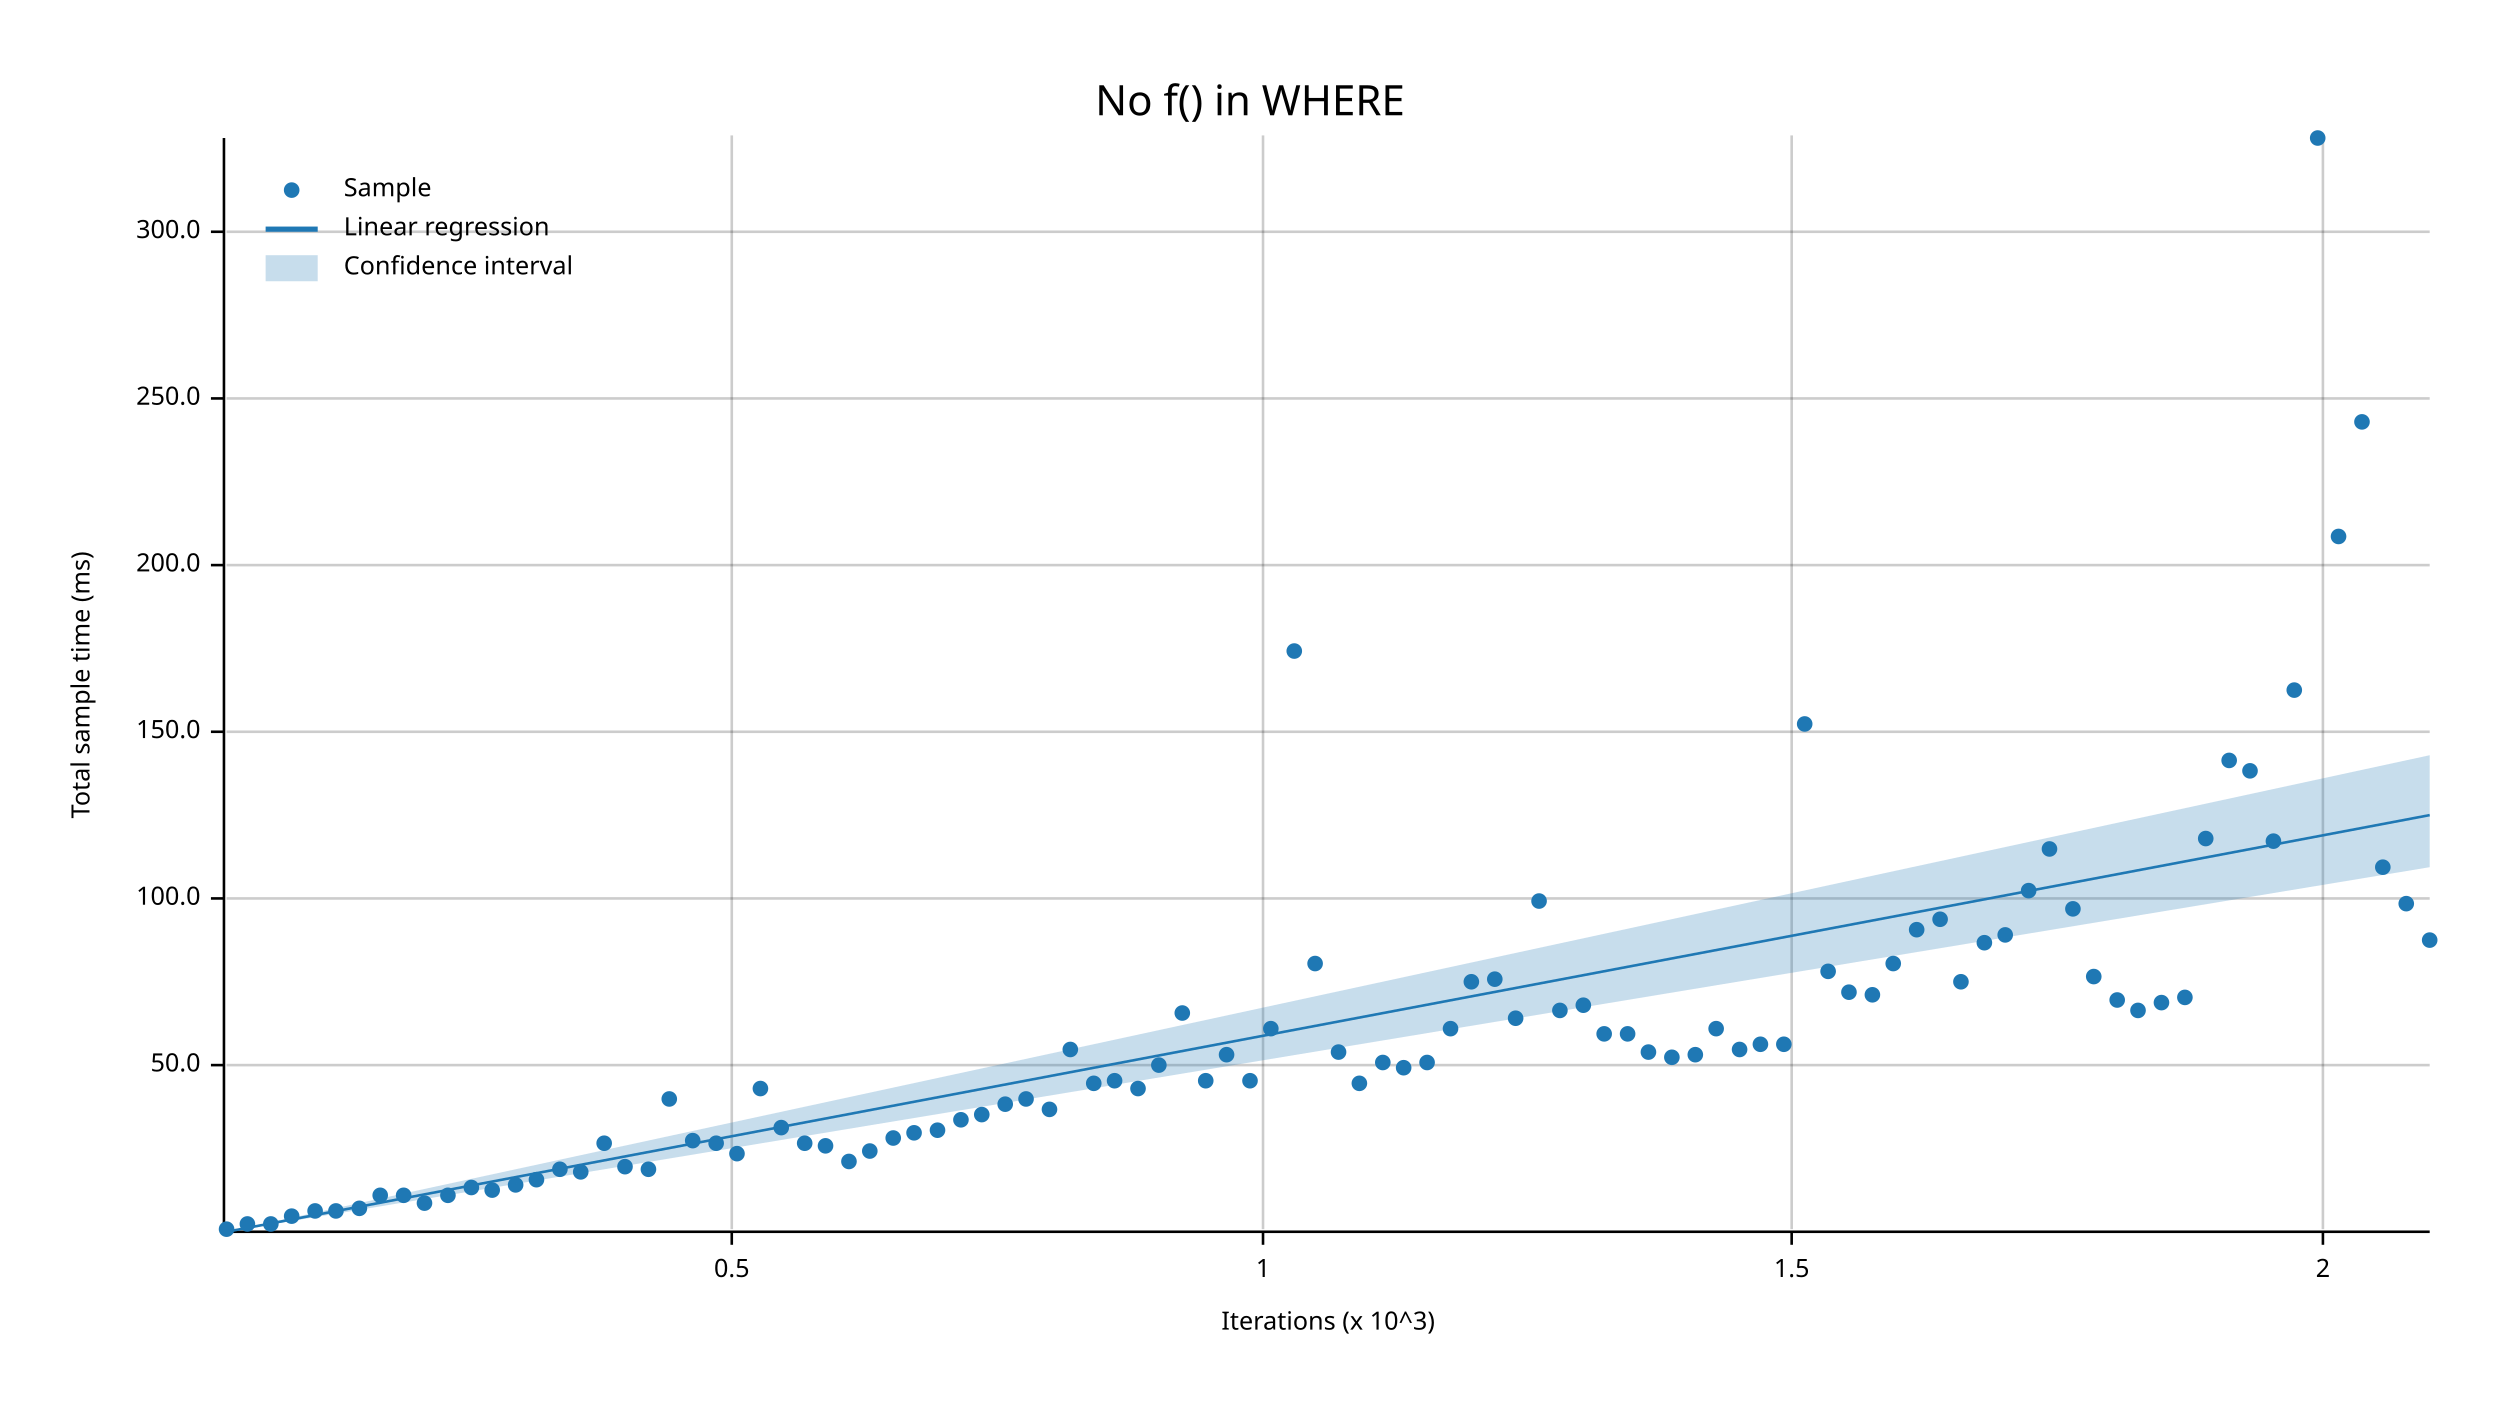
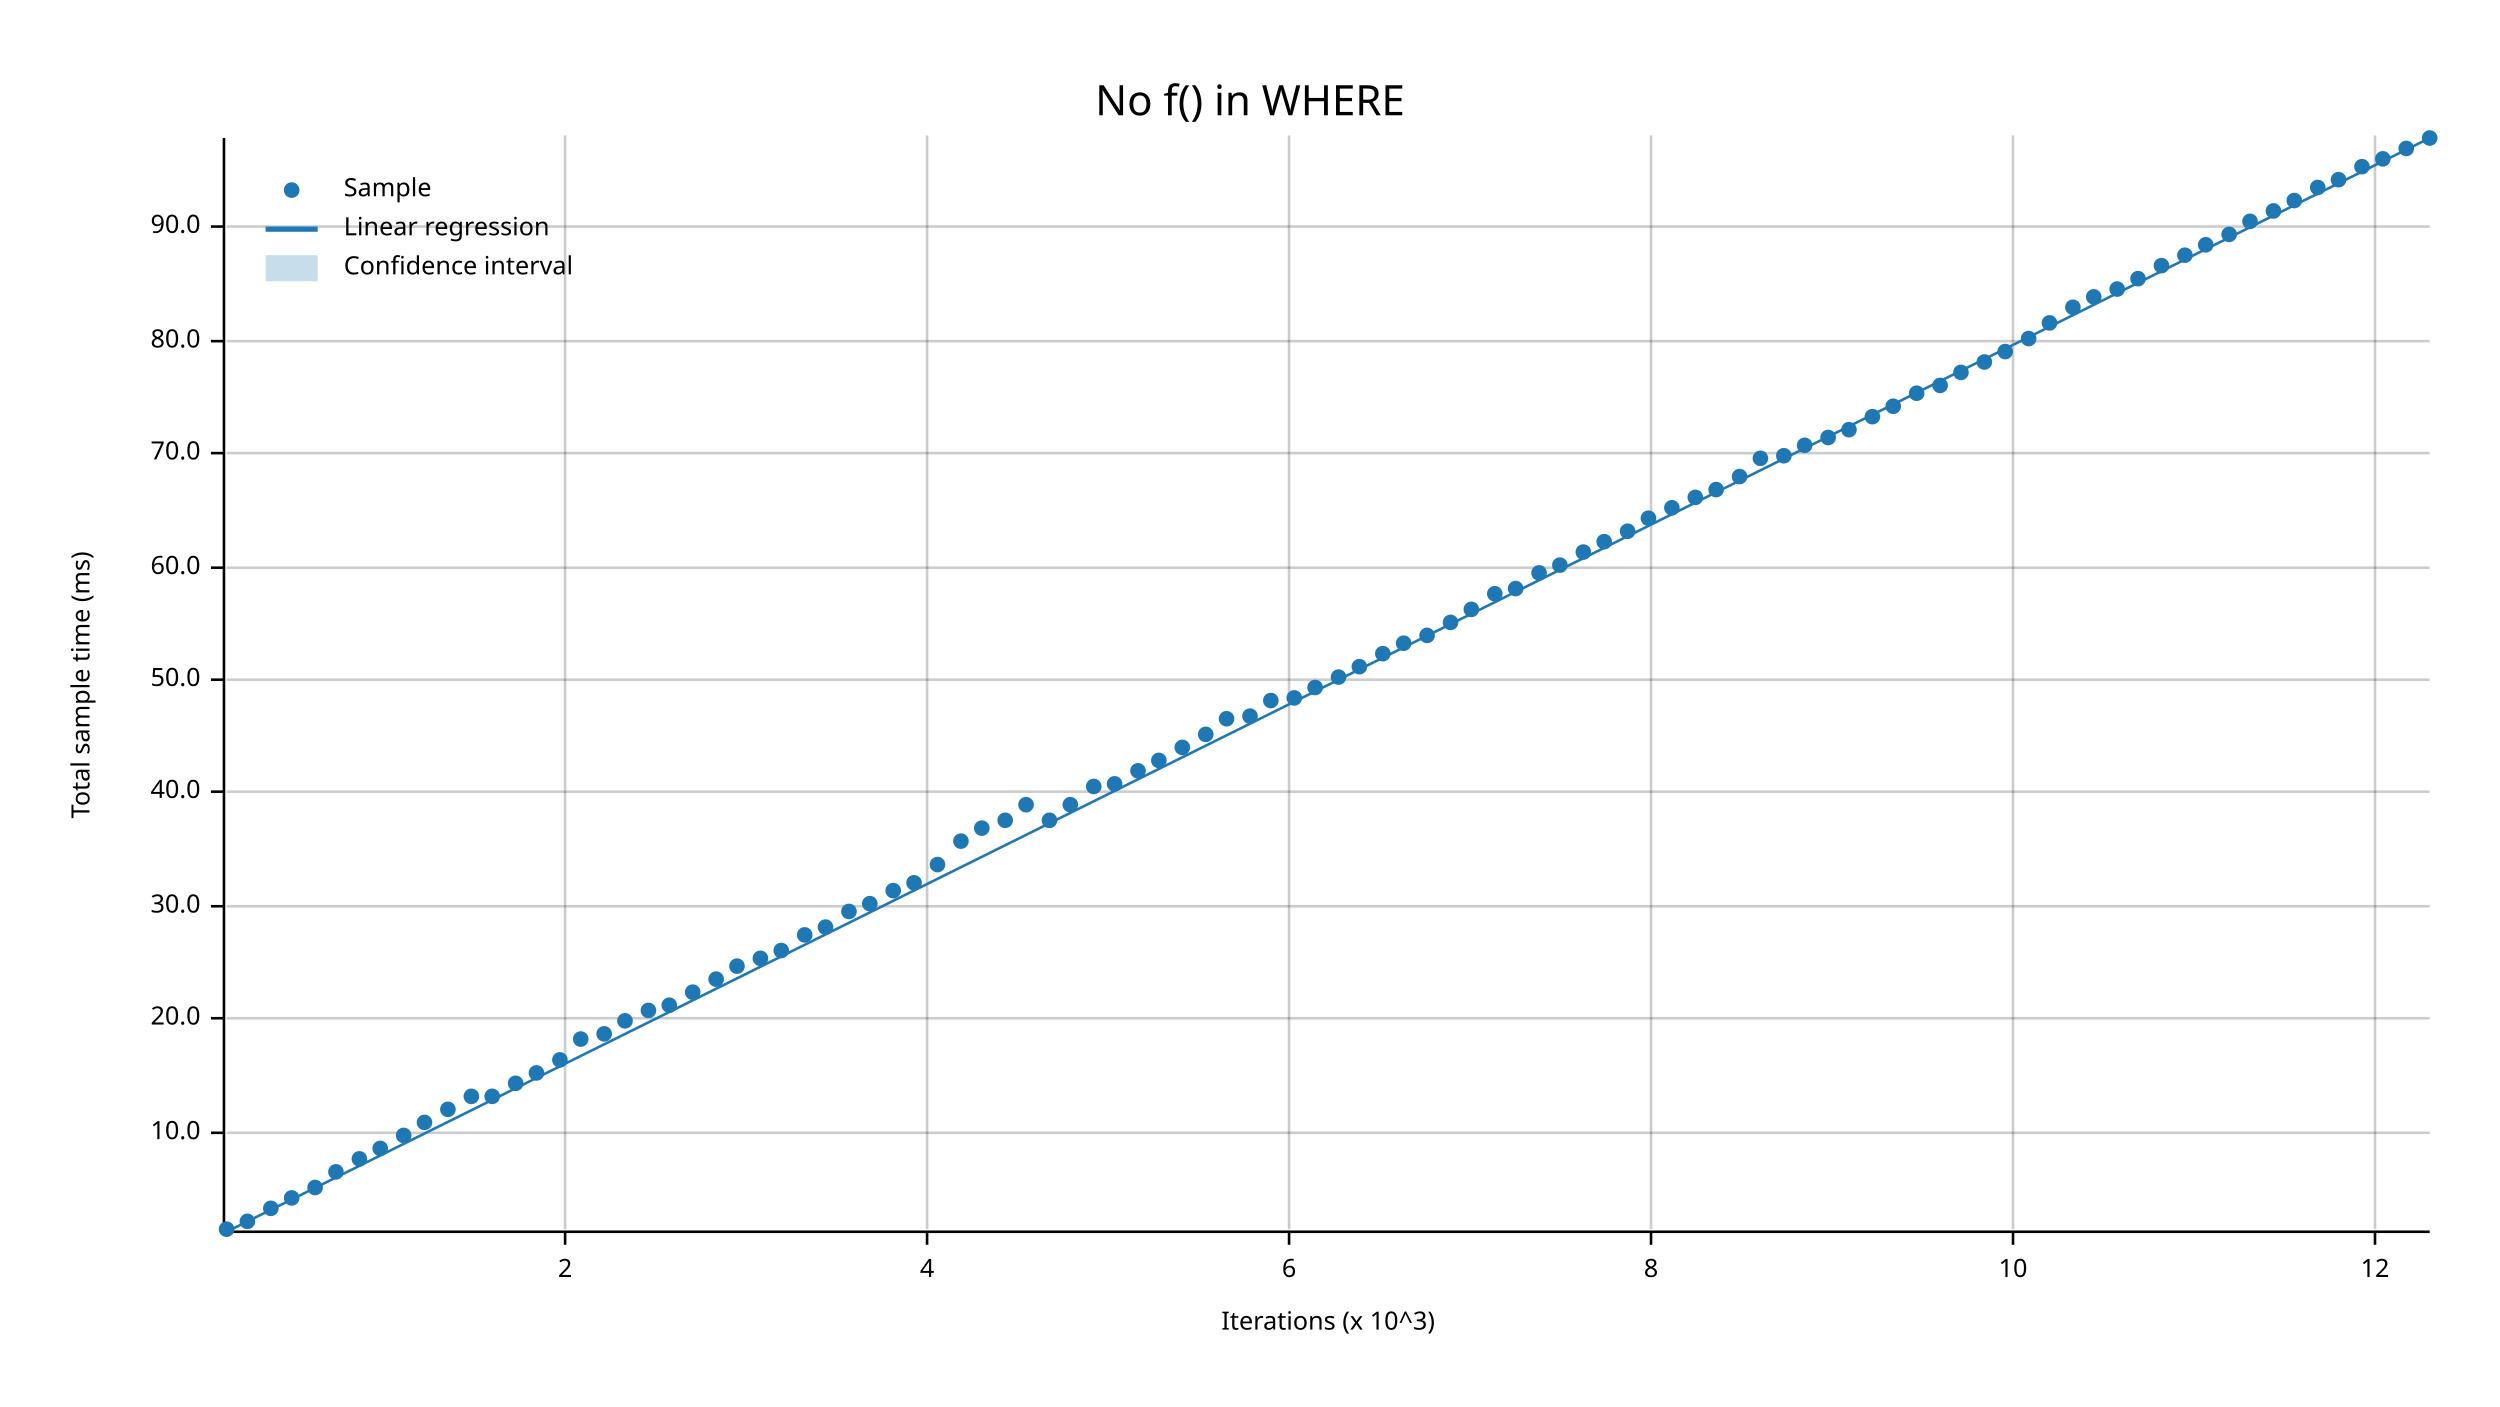
<svg xmlns="http://www.w3.org/2000/svg" width="960" height="540" viewBox="0 0 960 540">
  <text x="480" y="32" dy="0.76em" text-anchor="middle" font-family="sans-serif" font-size="16.129" opacity="1" fill="#000000">
No f() in WHERE
</text>
  <text x="27" y="263" dy="0.76em" text-anchor="middle" font-family="sans-serif" font-size="9.677" opacity="1" fill="#000000" transform="rotate(270, 27, 263)">
Total sample time (ms)
</text>
  <text x="510" y="513" dy="-0.5ex" text-anchor="middle" font-family="sans-serif" font-size="9.677" opacity="1" fill="#000000">
Iterations (x 10^3)
</text>
-   <line opacity="0.2" stroke="#000000" stroke-width="1" x1="281" y1="472" x2="281" y2="52" />
-   <line opacity="0.2" stroke="#000000" stroke-width="1" x1="485" y1="472" x2="485" y2="52" />
-   <line opacity="0.2" stroke="#000000" stroke-width="1" x1="688" y1="472" x2="688" y2="52" />
-   <line opacity="0.2" stroke="#000000" stroke-width="1" x1="892" y1="472" x2="892" y2="52" />
-   <line opacity="0.2" stroke="#000000" stroke-width="1" x1="87" y1="409" x2="933" y2="409" />
-   <line opacity="0.2" stroke="#000000" stroke-width="1" x1="87" y1="345" x2="933" y2="345" />
-   <line opacity="0.2" stroke="#000000" stroke-width="1" x1="87" y1="281" x2="933" y2="281" />
-   <line opacity="0.2" stroke="#000000" stroke-width="1" x1="87" y1="217" x2="933" y2="217" />
-   <line opacity="0.2" stroke="#000000" stroke-width="1" x1="87" y1="153" x2="933" y2="153" />
-   <line opacity="0.2" stroke="#000000" stroke-width="1" x1="87" y1="89" x2="933" y2="89" />
+   <line opacity="0.2" stroke="#000000" stroke-width="1" x1="217" y1="472" x2="217" y2="52" />
+   <line opacity="0.2" stroke="#000000" stroke-width="1" x1="356" y1="472" x2="356" y2="52" />
+   <line opacity="0.2" stroke="#000000" stroke-width="1" x1="495" y1="472" x2="495" y2="52" />
+   <line opacity="0.2" stroke="#000000" stroke-width="1" x1="634" y1="472" x2="634" y2="52" />
+   <line opacity="0.2" stroke="#000000" stroke-width="1" x1="773" y1="472" x2="773" y2="52" />
+   <line opacity="0.2" stroke="#000000" stroke-width="1" x1="912" y1="472" x2="912" y2="52" />
+   <line opacity="0.2" stroke="#000000" stroke-width="1" x1="87" y1="435" x2="933" y2="435" />
+   <line opacity="0.2" stroke="#000000" stroke-width="1" x1="87" y1="391" x2="933" y2="391" />
+   <line opacity="0.2" stroke="#000000" stroke-width="1" x1="87" y1="348" x2="933" y2="348" />
+   <line opacity="0.2" stroke="#000000" stroke-width="1" x1="87" y1="304" x2="933" y2="304" />
+   <line opacity="0.2" stroke="#000000" stroke-width="1" x1="87" y1="261" x2="933" y2="261" />
+   <line opacity="0.2" stroke="#000000" stroke-width="1" x1="87" y1="218" x2="933" y2="218" />
+   <line opacity="0.2" stroke="#000000" stroke-width="1" x1="87" y1="174" x2="933" y2="174" />
+   <line opacity="0.2" stroke="#000000" stroke-width="1" x1="87" y1="131" x2="933" y2="131" />
+   <line opacity="0.2" stroke="#000000" stroke-width="1" x1="87" y1="87" x2="933" y2="87" />
  <polyline fill="none" opacity="1" stroke="#000000" stroke-width="1" points="86,53 86,473 " />
-   <text x="77" y="409" dy="0.5ex" text-anchor="end" font-family="sans-serif" font-size="9.677" opacity="1" fill="#000000">
+   <text x="77" y="435" dy="0.5ex" text-anchor="end" font-family="sans-serif" font-size="9.677" opacity="1" fill="#000000">
+ 10.0
+ </text>
+   <polyline fill="none" opacity="1" stroke="#000000" stroke-width="1" points="81,435 86,435 " />
+   <text x="77" y="391" dy="0.5ex" text-anchor="end" font-family="sans-serif" font-size="9.677" opacity="1" fill="#000000">
+ 20.0
+ </text>
+   <polyline fill="none" opacity="1" stroke="#000000" stroke-width="1" points="81,391 86,391 " />
+   <text x="77" y="348" dy="0.5ex" text-anchor="end" font-family="sans-serif" font-size="9.677" opacity="1" fill="#000000">
+ 30.0
+ </text>
+   <polyline fill="none" opacity="1" stroke="#000000" stroke-width="1" points="81,348 86,348 " />
+   <text x="77" y="304" dy="0.5ex" text-anchor="end" font-family="sans-serif" font-size="9.677" opacity="1" fill="#000000">
+ 40.0
+ </text>
+   <polyline fill="none" opacity="1" stroke="#000000" stroke-width="1" points="81,304 86,304 " />
+   <text x="77" y="261" dy="0.5ex" text-anchor="end" font-family="sans-serif" font-size="9.677" opacity="1" fill="#000000">
50.0
</text>
-   <polyline fill="none" opacity="1" stroke="#000000" stroke-width="1" points="81,409 86,409 " />
-   <text x="77" y="345" dy="0.5ex" text-anchor="end" font-family="sans-serif" font-size="9.677" opacity="1" fill="#000000">
- 100.0
- </text>
-   <polyline fill="none" opacity="1" stroke="#000000" stroke-width="1" points="81,345 86,345 " />
-   <text x="77" y="281" dy="0.5ex" text-anchor="end" font-family="sans-serif" font-size="9.677" opacity="1" fill="#000000">
- 150.0
- </text>
-   <polyline fill="none" opacity="1" stroke="#000000" stroke-width="1" points="81,281 86,281 " />
-   <text x="77" y="217" dy="0.5ex" text-anchor="end" font-family="sans-serif" font-size="9.677" opacity="1" fill="#000000">
- 200.0
- </text>
-   <polyline fill="none" opacity="1" stroke="#000000" stroke-width="1" points="81,217 86,217 " />
-   <text x="77" y="153" dy="0.5ex" text-anchor="end" font-family="sans-serif" font-size="9.677" opacity="1" fill="#000000">
- 250.0
- </text>
-   <polyline fill="none" opacity="1" stroke="#000000" stroke-width="1" points="81,153 86,153 " />
-   <text x="77" y="89" dy="0.5ex" text-anchor="end" font-family="sans-serif" font-size="9.677" opacity="1" fill="#000000">
- 300.0
- </text>
-   <polyline fill="none" opacity="1" stroke="#000000" stroke-width="1" points="81,89 86,89 " />
+   <polyline fill="none" opacity="1" stroke="#000000" stroke-width="1" points="81,261 86,261 " />
+   <text x="77" y="218" dy="0.5ex" text-anchor="end" font-family="sans-serif" font-size="9.677" opacity="1" fill="#000000">
+ 60.0
+ </text>
+   <polyline fill="none" opacity="1" stroke="#000000" stroke-width="1" points="81,218 86,218 " />
+   <text x="77" y="174" dy="0.5ex" text-anchor="end" font-family="sans-serif" font-size="9.677" opacity="1" fill="#000000">
+ 70.0
+ </text>
+   <polyline fill="none" opacity="1" stroke="#000000" stroke-width="1" points="81,174 86,174 " />
+   <text x="77" y="131" dy="0.5ex" text-anchor="end" font-family="sans-serif" font-size="9.677" opacity="1" fill="#000000">
+ 80.0
+ </text>
+   <polyline fill="none" opacity="1" stroke="#000000" stroke-width="1" points="81,131 86,131 " />
+   <text x="77" y="87" dy="0.5ex" text-anchor="end" font-family="sans-serif" font-size="9.677" opacity="1" fill="#000000">
+ 90.0
+ </text>
+   <polyline fill="none" opacity="1" stroke="#000000" stroke-width="1" points="81,87 86,87 " />
  <polyline fill="none" opacity="1" stroke="#000000" stroke-width="1" points="87,473 933,473 " />
-   <text x="281" y="483" dy="0.76em" text-anchor="middle" font-family="sans-serif" font-size="9.677" opacity="1" fill="#000000">
- 0.5
- </text>
-   <polyline fill="none" opacity="1" stroke="#000000" stroke-width="1" points="281,473 281,478 " />
-   <text x="485" y="483" dy="0.76em" text-anchor="middle" font-family="sans-serif" font-size="9.677" opacity="1" fill="#000000">
- 1
- </text>
-   <polyline fill="none" opacity="1" stroke="#000000" stroke-width="1" points="485,473 485,478 " />
-   <text x="688" y="483" dy="0.76em" text-anchor="middle" font-family="sans-serif" font-size="9.677" opacity="1" fill="#000000">
- 1.5
- </text>
-   <polyline fill="none" opacity="1" stroke="#000000" stroke-width="1" points="688,473 688,478 " />
-   <text x="892" y="483" dy="0.76em" text-anchor="middle" font-family="sans-serif" font-size="9.677" opacity="1" fill="#000000">
+   <text x="217" y="483" dy="0.76em" text-anchor="middle" font-family="sans-serif" font-size="9.677" opacity="1" fill="#000000">
2
</text>
-   <polyline fill="none" opacity="1" stroke="#000000" stroke-width="1" points="892,473 892,478 " />
+   <polyline fill="none" opacity="1" stroke="#000000" stroke-width="1" points="217,473 217,478 " />
+   <text x="356" y="483" dy="0.76em" text-anchor="middle" font-family="sans-serif" font-size="9.677" opacity="1" fill="#000000">
+ 4
+ </text>
+   <polyline fill="none" opacity="1" stroke="#000000" stroke-width="1" points="356,473 356,478 " />
+   <text x="495" y="483" dy="0.76em" text-anchor="middle" font-family="sans-serif" font-size="9.677" opacity="1" fill="#000000">
+ 6
+ </text>
+   <polyline fill="none" opacity="1" stroke="#000000" stroke-width="1" points="495,473 495,478 " />
+   <text x="634" y="483" dy="0.76em" text-anchor="middle" font-family="sans-serif" font-size="9.677" opacity="1" fill="#000000">
+ 8
+ </text>
+   <polyline fill="none" opacity="1" stroke="#000000" stroke-width="1" points="634,473 634,478 " />
+   <text x="773" y="483" dy="0.76em" text-anchor="middle" font-family="sans-serif" font-size="9.677" opacity="1" fill="#000000">
+ 10
+ </text>
+   <polyline fill="none" opacity="1" stroke="#000000" stroke-width="1" points="773,473 773,478 " />
+   <text x="912" y="483" dy="0.76em" text-anchor="middle" font-family="sans-serif" font-size="9.677" opacity="1" fill="#000000">
+ 12
+ </text>
+   <polyline fill="none" opacity="1" stroke="#000000" stroke-width="1" points="912,473 912,478 " />
  <circle cx="87" cy="472" r="3" opacity="1" fill="#1F78B4" stroke="none" stroke-width="1" />
-   <circle cx="95" cy="470" r="3" opacity="1" fill="#1F78B4" stroke="none" stroke-width="1" />
-   <circle cx="104" cy="470" r="3" opacity="1" fill="#1F78B4" stroke="none" stroke-width="1" />
-   <circle cx="112" cy="467" r="3" opacity="1" fill="#1F78B4" stroke="none" stroke-width="1" />
-   <circle cx="121" cy="465" r="3" opacity="1" fill="#1F78B4" stroke="none" stroke-width="1" />
-   <circle cx="129" cy="465" r="3" opacity="1" fill="#1F78B4" stroke="none" stroke-width="1" />
-   <circle cx="138" cy="464" r="3" opacity="1" fill="#1F78B4" stroke="none" stroke-width="1" />
-   <circle cx="146" cy="459" r="3" opacity="1" fill="#1F78B4" stroke="none" stroke-width="1" />
-   <circle cx="155" cy="459" r="3" opacity="1" fill="#1F78B4" stroke="none" stroke-width="1" />
-   <circle cx="163" cy="462" r="3" opacity="1" fill="#1F78B4" stroke="none" stroke-width="1" />
-   <circle cx="172" cy="459" r="3" opacity="1" fill="#1F78B4" stroke="none" stroke-width="1" />
-   <circle cx="181" cy="456" r="3" opacity="1" fill="#1F78B4" stroke="none" stroke-width="1" />
-   <circle cx="189" cy="457" r="3" opacity="1" fill="#1F78B4" stroke="none" stroke-width="1" />
-   <circle cx="198" cy="455" r="3" opacity="1" fill="#1F78B4" stroke="none" stroke-width="1" />
-   <circle cx="206" cy="453" r="3" opacity="1" fill="#1F78B4" stroke="none" stroke-width="1" />
-   <circle cx="215" cy="449" r="3" opacity="1" fill="#1F78B4" stroke="none" stroke-width="1" />
-   <circle cx="223" cy="450" r="3" opacity="1" fill="#1F78B4" stroke="none" stroke-width="1" />
-   <circle cx="232" cy="439" r="3" opacity="1" fill="#1F78B4" stroke="none" stroke-width="1" />
-   <circle cx="240" cy="448" r="3" opacity="1" fill="#1F78B4" stroke="none" stroke-width="1" />
-   <circle cx="249" cy="449" r="3" opacity="1" fill="#1F78B4" stroke="none" stroke-width="1" />
-   <circle cx="257" cy="422" r="3" opacity="1" fill="#1F78B4" stroke="none" stroke-width="1" />
-   <circle cx="266" cy="438" r="3" opacity="1" fill="#1F78B4" stroke="none" stroke-width="1" />
-   <circle cx="275" cy="439" r="3" opacity="1" fill="#1F78B4" stroke="none" stroke-width="1" />
-   <circle cx="283" cy="443" r="3" opacity="1" fill="#1F78B4" stroke="none" stroke-width="1" />
-   <circle cx="292" cy="418" r="3" opacity="1" fill="#1F78B4" stroke="none" stroke-width="1" />
-   <circle cx="300" cy="433" r="3" opacity="1" fill="#1F78B4" stroke="none" stroke-width="1" />
-   <circle cx="309" cy="439" r="3" opacity="1" fill="#1F78B4" stroke="none" stroke-width="1" />
-   <circle cx="317" cy="440" r="3" opacity="1" fill="#1F78B4" stroke="none" stroke-width="1" />
-   <circle cx="326" cy="446" r="3" opacity="1" fill="#1F78B4" stroke="none" stroke-width="1" />
-   <circle cx="334" cy="442" r="3" opacity="1" fill="#1F78B4" stroke="none" stroke-width="1" />
-   <circle cx="343" cy="437" r="3" opacity="1" fill="#1F78B4" stroke="none" stroke-width="1" />
-   <circle cx="351" cy="435" r="3" opacity="1" fill="#1F78B4" stroke="none" stroke-width="1" />
-   <circle cx="360" cy="434" r="3" opacity="1" fill="#1F78B4" stroke="none" stroke-width="1" />
-   <circle cx="369" cy="430" r="3" opacity="1" fill="#1F78B4" stroke="none" stroke-width="1" />
-   <circle cx="377" cy="428" r="3" opacity="1" fill="#1F78B4" stroke="none" stroke-width="1" />
-   <circle cx="386" cy="424" r="3" opacity="1" fill="#1F78B4" stroke="none" stroke-width="1" />
-   <circle cx="394" cy="422" r="3" opacity="1" fill="#1F78B4" stroke="none" stroke-width="1" />
-   <circle cx="403" cy="426" r="3" opacity="1" fill="#1F78B4" stroke="none" stroke-width="1" />
-   <circle cx="411" cy="403" r="3" opacity="1" fill="#1F78B4" stroke="none" stroke-width="1" />
-   <circle cx="420" cy="416" r="3" opacity="1" fill="#1F78B4" stroke="none" stroke-width="1" />
-   <circle cx="428" cy="415" r="3" opacity="1" fill="#1F78B4" stroke="none" stroke-width="1" />
-   <circle cx="437" cy="418" r="3" opacity="1" fill="#1F78B4" stroke="none" stroke-width="1" />
-   <circle cx="445" cy="409" r="3" opacity="1" fill="#1F78B4" stroke="none" stroke-width="1" />
-   <circle cx="454" cy="389" r="3" opacity="1" fill="#1F78B4" stroke="none" stroke-width="1" />
-   <circle cx="463" cy="415" r="3" opacity="1" fill="#1F78B4" stroke="none" stroke-width="1" />
-   <circle cx="471" cy="405" r="3" opacity="1" fill="#1F78B4" stroke="none" stroke-width="1" />
-   <circle cx="480" cy="415" r="3" opacity="1" fill="#1F78B4" stroke="none" stroke-width="1" />
-   <circle cx="488" cy="395" r="3" opacity="1" fill="#1F78B4" stroke="none" stroke-width="1" />
-   <circle cx="497" cy="250" r="3" opacity="1" fill="#1F78B4" stroke="none" stroke-width="1" />
-   <circle cx="505" cy="370" r="3" opacity="1" fill="#1F78B4" stroke="none" stroke-width="1" />
-   <circle cx="514" cy="404" r="3" opacity="1" fill="#1F78B4" stroke="none" stroke-width="1" />
-   <circle cx="522" cy="416" r="3" opacity="1" fill="#1F78B4" stroke="none" stroke-width="1" />
-   <circle cx="531" cy="408" r="3" opacity="1" fill="#1F78B4" stroke="none" stroke-width="1" />
-   <circle cx="539" cy="410" r="3" opacity="1" fill="#1F78B4" stroke="none" stroke-width="1" />
-   <circle cx="548" cy="408" r="3" opacity="1" fill="#1F78B4" stroke="none" stroke-width="1" />
-   <circle cx="557" cy="395" r="3" opacity="1" fill="#1F78B4" stroke="none" stroke-width="1" />
-   <circle cx="565" cy="377" r="3" opacity="1" fill="#1F78B4" stroke="none" stroke-width="1" />
-   <circle cx="574" cy="376" r="3" opacity="1" fill="#1F78B4" stroke="none" stroke-width="1" />
-   <circle cx="582" cy="391" r="3" opacity="1" fill="#1F78B4" stroke="none" stroke-width="1" />
-   <circle cx="591" cy="346" r="3" opacity="1" fill="#1F78B4" stroke="none" stroke-width="1" />
-   <circle cx="599" cy="388" r="3" opacity="1" fill="#1F78B4" stroke="none" stroke-width="1" />
-   <circle cx="608" cy="386" r="3" opacity="1" fill="#1F78B4" stroke="none" stroke-width="1" />
-   <circle cx="616" cy="397" r="3" opacity="1" fill="#1F78B4" stroke="none" stroke-width="1" />
-   <circle cx="625" cy="397" r="3" opacity="1" fill="#1F78B4" stroke="none" stroke-width="1" />
-   <circle cx="633" cy="404" r="3" opacity="1" fill="#1F78B4" stroke="none" stroke-width="1" />
-   <circle cx="642" cy="406" r="3" opacity="1" fill="#1F78B4" stroke="none" stroke-width="1" />
-   <circle cx="651" cy="405" r="3" opacity="1" fill="#1F78B4" stroke="none" stroke-width="1" />
-   <circle cx="659" cy="395" r="3" opacity="1" fill="#1F78B4" stroke="none" stroke-width="1" />
-   <circle cx="668" cy="403" r="3" opacity="1" fill="#1F78B4" stroke="none" stroke-width="1" />
-   <circle cx="676" cy="401" r="3" opacity="1" fill="#1F78B4" stroke="none" stroke-width="1" />
-   <circle cx="685" cy="401" r="3" opacity="1" fill="#1F78B4" stroke="none" stroke-width="1" />
-   <circle cx="693" cy="278" r="3" opacity="1" fill="#1F78B4" stroke="none" stroke-width="1" />
-   <circle cx="702" cy="373" r="3" opacity="1" fill="#1F78B4" stroke="none" stroke-width="1" />
-   <circle cx="710" cy="381" r="3" opacity="1" fill="#1F78B4" stroke="none" stroke-width="1" />
-   <circle cx="719" cy="382" r="3" opacity="1" fill="#1F78B4" stroke="none" stroke-width="1" />
-   <circle cx="727" cy="370" r="3" opacity="1" fill="#1F78B4" stroke="none" stroke-width="1" />
-   <circle cx="736" cy="357" r="3" opacity="1" fill="#1F78B4" stroke="none" stroke-width="1" />
-   <circle cx="745" cy="353" r="3" opacity="1" fill="#1F78B4" stroke="none" stroke-width="1" />
-   <circle cx="753" cy="377" r="3" opacity="1" fill="#1F78B4" stroke="none" stroke-width="1" />
-   <circle cx="762" cy="362" r="3" opacity="1" fill="#1F78B4" stroke="none" stroke-width="1" />
-   <circle cx="770" cy="359" r="3" opacity="1" fill="#1F78B4" stroke="none" stroke-width="1" />
-   <circle cx="779" cy="342" r="3" opacity="1" fill="#1F78B4" stroke="none" stroke-width="1" />
-   <circle cx="787" cy="326" r="3" opacity="1" fill="#1F78B4" stroke="none" stroke-width="1" />
-   <circle cx="796" cy="349" r="3" opacity="1" fill="#1F78B4" stroke="none" stroke-width="1" />
-   <circle cx="804" cy="375" r="3" opacity="1" fill="#1F78B4" stroke="none" stroke-width="1" />
-   <circle cx="813" cy="384" r="3" opacity="1" fill="#1F78B4" stroke="none" stroke-width="1" />
-   <circle cx="821" cy="388" r="3" opacity="1" fill="#1F78B4" stroke="none" stroke-width="1" />
-   <circle cx="830" cy="385" r="3" opacity="1" fill="#1F78B4" stroke="none" stroke-width="1" />
-   <circle cx="839" cy="383" r="3" opacity="1" fill="#1F78B4" stroke="none" stroke-width="1" />
-   <circle cx="847" cy="322" r="3" opacity="1" fill="#1F78B4" stroke="none" stroke-width="1" />
-   <circle cx="856" cy="292" r="3" opacity="1" fill="#1F78B4" stroke="none" stroke-width="1" />
-   <circle cx="864" cy="296" r="3" opacity="1" fill="#1F78B4" stroke="none" stroke-width="1" />
-   <circle cx="873" cy="323" r="3" opacity="1" fill="#1F78B4" stroke="none" stroke-width="1" />
-   <circle cx="881" cy="265" r="3" opacity="1" fill="#1F78B4" stroke="none" stroke-width="1" />
-   <circle cx="890" cy="53" r="3" opacity="1" fill="#1F78B4" stroke="none" stroke-width="1" />
-   <circle cx="898" cy="206" r="3" opacity="1" fill="#1F78B4" stroke="none" stroke-width="1" />
-   <circle cx="907" cy="162" r="3" opacity="1" fill="#1F78B4" stroke="none" stroke-width="1" />
-   <circle cx="915" cy="333" r="3" opacity="1" fill="#1F78B4" stroke="none" stroke-width="1" />
-   <circle cx="924" cy="347" r="3" opacity="1" fill="#1F78B4" stroke="none" stroke-width="1" />
-   <circle cx="933" cy="361" r="3" opacity="1" fill="#1F78B4" stroke="none" stroke-width="1" />
-   <polyline fill="none" opacity="1" stroke="#1F78B4" stroke-width="1" points="87,473 933,313 " />
-   <polygon opacity="0.25" fill="#1F78B4" points="87,473 933,333 933,290 " />
+   <circle cx="95" cy="469" r="3" opacity="1" fill="#1F78B4" stroke="none" stroke-width="1" />
+   <circle cx="104" cy="464" r="3" opacity="1" fill="#1F78B4" stroke="none" stroke-width="1" />
+   <circle cx="112" cy="460" r="3" opacity="1" fill="#1F78B4" stroke="none" stroke-width="1" />
+   <circle cx="121" cy="456" r="3" opacity="1" fill="#1F78B4" stroke="none" stroke-width="1" />
+   <circle cx="129" cy="450" r="3" opacity="1" fill="#1F78B4" stroke="none" stroke-width="1" />
+   <circle cx="138" cy="445" r="3" opacity="1" fill="#1F78B4" stroke="none" stroke-width="1" />
+   <circle cx="146" cy="441" r="3" opacity="1" fill="#1F78B4" stroke="none" stroke-width="1" />
+   <circle cx="155" cy="436" r="3" opacity="1" fill="#1F78B4" stroke="none" stroke-width="1" />
+   <circle cx="163" cy="431" r="3" opacity="1" fill="#1F78B4" stroke="none" stroke-width="1" />
+   <circle cx="172" cy="426" r="3" opacity="1" fill="#1F78B4" stroke="none" stroke-width="1" />
+   <circle cx="181" cy="421" r="3" opacity="1" fill="#1F78B4" stroke="none" stroke-width="1" />
+   <circle cx="189" cy="421" r="3" opacity="1" fill="#1F78B4" stroke="none" stroke-width="1" />
+   <circle cx="198" cy="416" r="3" opacity="1" fill="#1F78B4" stroke="none" stroke-width="1" />
+   <circle cx="206" cy="412" r="3" opacity="1" fill="#1F78B4" stroke="none" stroke-width="1" />
+   <circle cx="215" cy="407" r="3" opacity="1" fill="#1F78B4" stroke="none" stroke-width="1" />
+   <circle cx="223" cy="399" r="3" opacity="1" fill="#1F78B4" stroke="none" stroke-width="1" />
+   <circle cx="232" cy="397" r="3" opacity="1" fill="#1F78B4" stroke="none" stroke-width="1" />
+   <circle cx="240" cy="392" r="3" opacity="1" fill="#1F78B4" stroke="none" stroke-width="1" />
+   <circle cx="249" cy="388" r="3" opacity="1" fill="#1F78B4" stroke="none" stroke-width="1" />
+   <circle cx="257" cy="386" r="3" opacity="1" fill="#1F78B4" stroke="none" stroke-width="1" />
+   <circle cx="266" cy="381" r="3" opacity="1" fill="#1F78B4" stroke="none" stroke-width="1" />
+   <circle cx="275" cy="376" r="3" opacity="1" fill="#1F78B4" stroke="none" stroke-width="1" />
+   <circle cx="283" cy="371" r="3" opacity="1" fill="#1F78B4" stroke="none" stroke-width="1" />
+   <circle cx="292" cy="368" r="3" opacity="1" fill="#1F78B4" stroke="none" stroke-width="1" />
+   <circle cx="300" cy="365" r="3" opacity="1" fill="#1F78B4" stroke="none" stroke-width="1" />
+   <circle cx="309" cy="359" r="3" opacity="1" fill="#1F78B4" stroke="none" stroke-width="1" />
+   <circle cx="317" cy="356" r="3" opacity="1" fill="#1F78B4" stroke="none" stroke-width="1" />
+   <circle cx="326" cy="350" r="3" opacity="1" fill="#1F78B4" stroke="none" stroke-width="1" />
+   <circle cx="334" cy="347" r="3" opacity="1" fill="#1F78B4" stroke="none" stroke-width="1" />
+   <circle cx="343" cy="342" r="3" opacity="1" fill="#1F78B4" stroke="none" stroke-width="1" />
+   <circle cx="351" cy="339" r="3" opacity="1" fill="#1F78B4" stroke="none" stroke-width="1" />
+   <circle cx="360" cy="332" r="3" opacity="1" fill="#1F78B4" stroke="none" stroke-width="1" />
+   <circle cx="369" cy="323" r="3" opacity="1" fill="#1F78B4" stroke="none" stroke-width="1" />
+   <circle cx="377" cy="318" r="3" opacity="1" fill="#1F78B4" stroke="none" stroke-width="1" />
+   <circle cx="386" cy="315" r="3" opacity="1" fill="#1F78B4" stroke="none" stroke-width="1" />
+   <circle cx="394" cy="309" r="3" opacity="1" fill="#1F78B4" stroke="none" stroke-width="1" />
+   <circle cx="403" cy="315" r="3" opacity="1" fill="#1F78B4" stroke="none" stroke-width="1" />
+   <circle cx="411" cy="309" r="3" opacity="1" fill="#1F78B4" stroke="none" stroke-width="1" />
+   <circle cx="420" cy="302" r="3" opacity="1" fill="#1F78B4" stroke="none" stroke-width="1" />
+   <circle cx="428" cy="301" r="3" opacity="1" fill="#1F78B4" stroke="none" stroke-width="1" />
+   <circle cx="437" cy="296" r="3" opacity="1" fill="#1F78B4" stroke="none" stroke-width="1" />
+   <circle cx="445" cy="292" r="3" opacity="1" fill="#1F78B4" stroke="none" stroke-width="1" />
+   <circle cx="454" cy="287" r="3" opacity="1" fill="#1F78B4" stroke="none" stroke-width="1" />
+   <circle cx="463" cy="282" r="3" opacity="1" fill="#1F78B4" stroke="none" stroke-width="1" />
+   <circle cx="471" cy="276" r="3" opacity="1" fill="#1F78B4" stroke="none" stroke-width="1" />
+   <circle cx="480" cy="275" r="3" opacity="1" fill="#1F78B4" stroke="none" stroke-width="1" />
+   <circle cx="488" cy="269" r="3" opacity="1" fill="#1F78B4" stroke="none" stroke-width="1" />
+   <circle cx="497" cy="268" r="3" opacity="1" fill="#1F78B4" stroke="none" stroke-width="1" />
+   <circle cx="505" cy="264" r="3" opacity="1" fill="#1F78B4" stroke="none" stroke-width="1" />
+   <circle cx="514" cy="260" r="3" opacity="1" fill="#1F78B4" stroke="none" stroke-width="1" />
+   <circle cx="522" cy="256" r="3" opacity="1" fill="#1F78B4" stroke="none" stroke-width="1" />
+   <circle cx="531" cy="251" r="3" opacity="1" fill="#1F78B4" stroke="none" stroke-width="1" />
+   <circle cx="539" cy="247" r="3" opacity="1" fill="#1F78B4" stroke="none" stroke-width="1" />
+   <circle cx="548" cy="244" r="3" opacity="1" fill="#1F78B4" stroke="none" stroke-width="1" />
+   <circle cx="557" cy="239" r="3" opacity="1" fill="#1F78B4" stroke="none" stroke-width="1" />
+   <circle cx="565" cy="234" r="3" opacity="1" fill="#1F78B4" stroke="none" stroke-width="1" />
+   <circle cx="574" cy="228" r="3" opacity="1" fill="#1F78B4" stroke="none" stroke-width="1" />
+   <circle cx="582" cy="226" r="3" opacity="1" fill="#1F78B4" stroke="none" stroke-width="1" />
+   <circle cx="591" cy="220" r="3" opacity="1" fill="#1F78B4" stroke="none" stroke-width="1" />
+   <circle cx="599" cy="217" r="3" opacity="1" fill="#1F78B4" stroke="none" stroke-width="1" />
+   <circle cx="608" cy="212" r="3" opacity="1" fill="#1F78B4" stroke="none" stroke-width="1" />
+   <circle cx="616" cy="208" r="3" opacity="1" fill="#1F78B4" stroke="none" stroke-width="1" />
+   <circle cx="625" cy="204" r="3" opacity="1" fill="#1F78B4" stroke="none" stroke-width="1" />
+   <circle cx="633" cy="199" r="3" opacity="1" fill="#1F78B4" stroke="none" stroke-width="1" />
+   <circle cx="642" cy="195" r="3" opacity="1" fill="#1F78B4" stroke="none" stroke-width="1" />
+   <circle cx="651" cy="191" r="3" opacity="1" fill="#1F78B4" stroke="none" stroke-width="1" />
+   <circle cx="659" cy="188" r="3" opacity="1" fill="#1F78B4" stroke="none" stroke-width="1" />
+   <circle cx="668" cy="183" r="3" opacity="1" fill="#1F78B4" stroke="none" stroke-width="1" />
+   <circle cx="676" cy="176" r="3" opacity="1" fill="#1F78B4" stroke="none" stroke-width="1" />
+   <circle cx="685" cy="175" r="3" opacity="1" fill="#1F78B4" stroke="none" stroke-width="1" />
+   <circle cx="693" cy="171" r="3" opacity="1" fill="#1F78B4" stroke="none" stroke-width="1" />
+   <circle cx="702" cy="168" r="3" opacity="1" fill="#1F78B4" stroke="none" stroke-width="1" />
+   <circle cx="710" cy="165" r="3" opacity="1" fill="#1F78B4" stroke="none" stroke-width="1" />
+   <circle cx="719" cy="160" r="3" opacity="1" fill="#1F78B4" stroke="none" stroke-width="1" />
+   <circle cx="727" cy="156" r="3" opacity="1" fill="#1F78B4" stroke="none" stroke-width="1" />
+   <circle cx="736" cy="151" r="3" opacity="1" fill="#1F78B4" stroke="none" stroke-width="1" />
+   <circle cx="745" cy="148" r="3" opacity="1" fill="#1F78B4" stroke="none" stroke-width="1" />
+   <circle cx="753" cy="143" r="3" opacity="1" fill="#1F78B4" stroke="none" stroke-width="1" />
+   <circle cx="762" cy="139" r="3" opacity="1" fill="#1F78B4" stroke="none" stroke-width="1" />
+   <circle cx="770" cy="135" r="3" opacity="1" fill="#1F78B4" stroke="none" stroke-width="1" />
+   <circle cx="779" cy="130" r="3" opacity="1" fill="#1F78B4" stroke="none" stroke-width="1" />
+   <circle cx="787" cy="124" r="3" opacity="1" fill="#1F78B4" stroke="none" stroke-width="1" />
+   <circle cx="796" cy="118" r="3" opacity="1" fill="#1F78B4" stroke="none" stroke-width="1" />
+   <circle cx="804" cy="114" r="3" opacity="1" fill="#1F78B4" stroke="none" stroke-width="1" />
+   <circle cx="813" cy="111" r="3" opacity="1" fill="#1F78B4" stroke="none" stroke-width="1" />
+   <circle cx="821" cy="107" r="3" opacity="1" fill="#1F78B4" stroke="none" stroke-width="1" />
+   <circle cx="830" cy="102" r="3" opacity="1" fill="#1F78B4" stroke="none" stroke-width="1" />
+   <circle cx="839" cy="98" r="3" opacity="1" fill="#1F78B4" stroke="none" stroke-width="1" />
+   <circle cx="847" cy="94" r="3" opacity="1" fill="#1F78B4" stroke="none" stroke-width="1" />
+   <circle cx="856" cy="90" r="3" opacity="1" fill="#1F78B4" stroke="none" stroke-width="1" />
+   <circle cx="864" cy="85" r="3" opacity="1" fill="#1F78B4" stroke="none" stroke-width="1" />
+   <circle cx="873" cy="81" r="3" opacity="1" fill="#1F78B4" stroke="none" stroke-width="1" />
+   <circle cx="881" cy="77" r="3" opacity="1" fill="#1F78B4" stroke="none" stroke-width="1" />
+   <circle cx="890" cy="72" r="3" opacity="1" fill="#1F78B4" stroke="none" stroke-width="1" />
+   <circle cx="898" cy="69" r="3" opacity="1" fill="#1F78B4" stroke="none" stroke-width="1" />
+   <circle cx="907" cy="64" r="3" opacity="1" fill="#1F78B4" stroke="none" stroke-width="1" />
+   <circle cx="915" cy="61" r="3" opacity="1" fill="#1F78B4" stroke="none" stroke-width="1" />
+   <circle cx="924" cy="57" r="3" opacity="1" fill="#1F78B4" stroke="none" stroke-width="1" />
+   <circle cx="933" cy="53" r="3" opacity="1" fill="#1F78B4" stroke="none" stroke-width="1" />
+   <polyline fill="none" opacity="1" stroke="#1F78B4" stroke-width="1" points="87,473 933,53 " />
+   <polygon opacity="0.25" fill="#1F78B4" points="87,473 933,53 933,53 " />
  <text x="132" y="68" dy="0.76em" text-anchor="start" font-family="sans-serif" font-size="9.677" opacity="1" fill="#000000">
Sample
</text>
  <text x="132" y="83" dy="0.76em" text-anchor="start" font-family="sans-serif" font-size="9.677" opacity="1" fill="#000000">
Linear regression
</text>
  <text x="132" y="98" dy="0.76em" text-anchor="start" font-family="sans-serif" font-size="9.677" opacity="1" fill="#000000">
Confidence interval
</text>
  <circle cx="112" cy="73" r="3" opacity="1" fill="#1F78B4" stroke="none" stroke-width="1" />
  <polyline fill="none" opacity="1" stroke="#1F78B4" stroke-width="2" points="102,88 122,88 " />
  <rect x="102" y="98" width="20" height="10" opacity="0.25" fill="#1F78B4" stroke="none" />
</svg>
